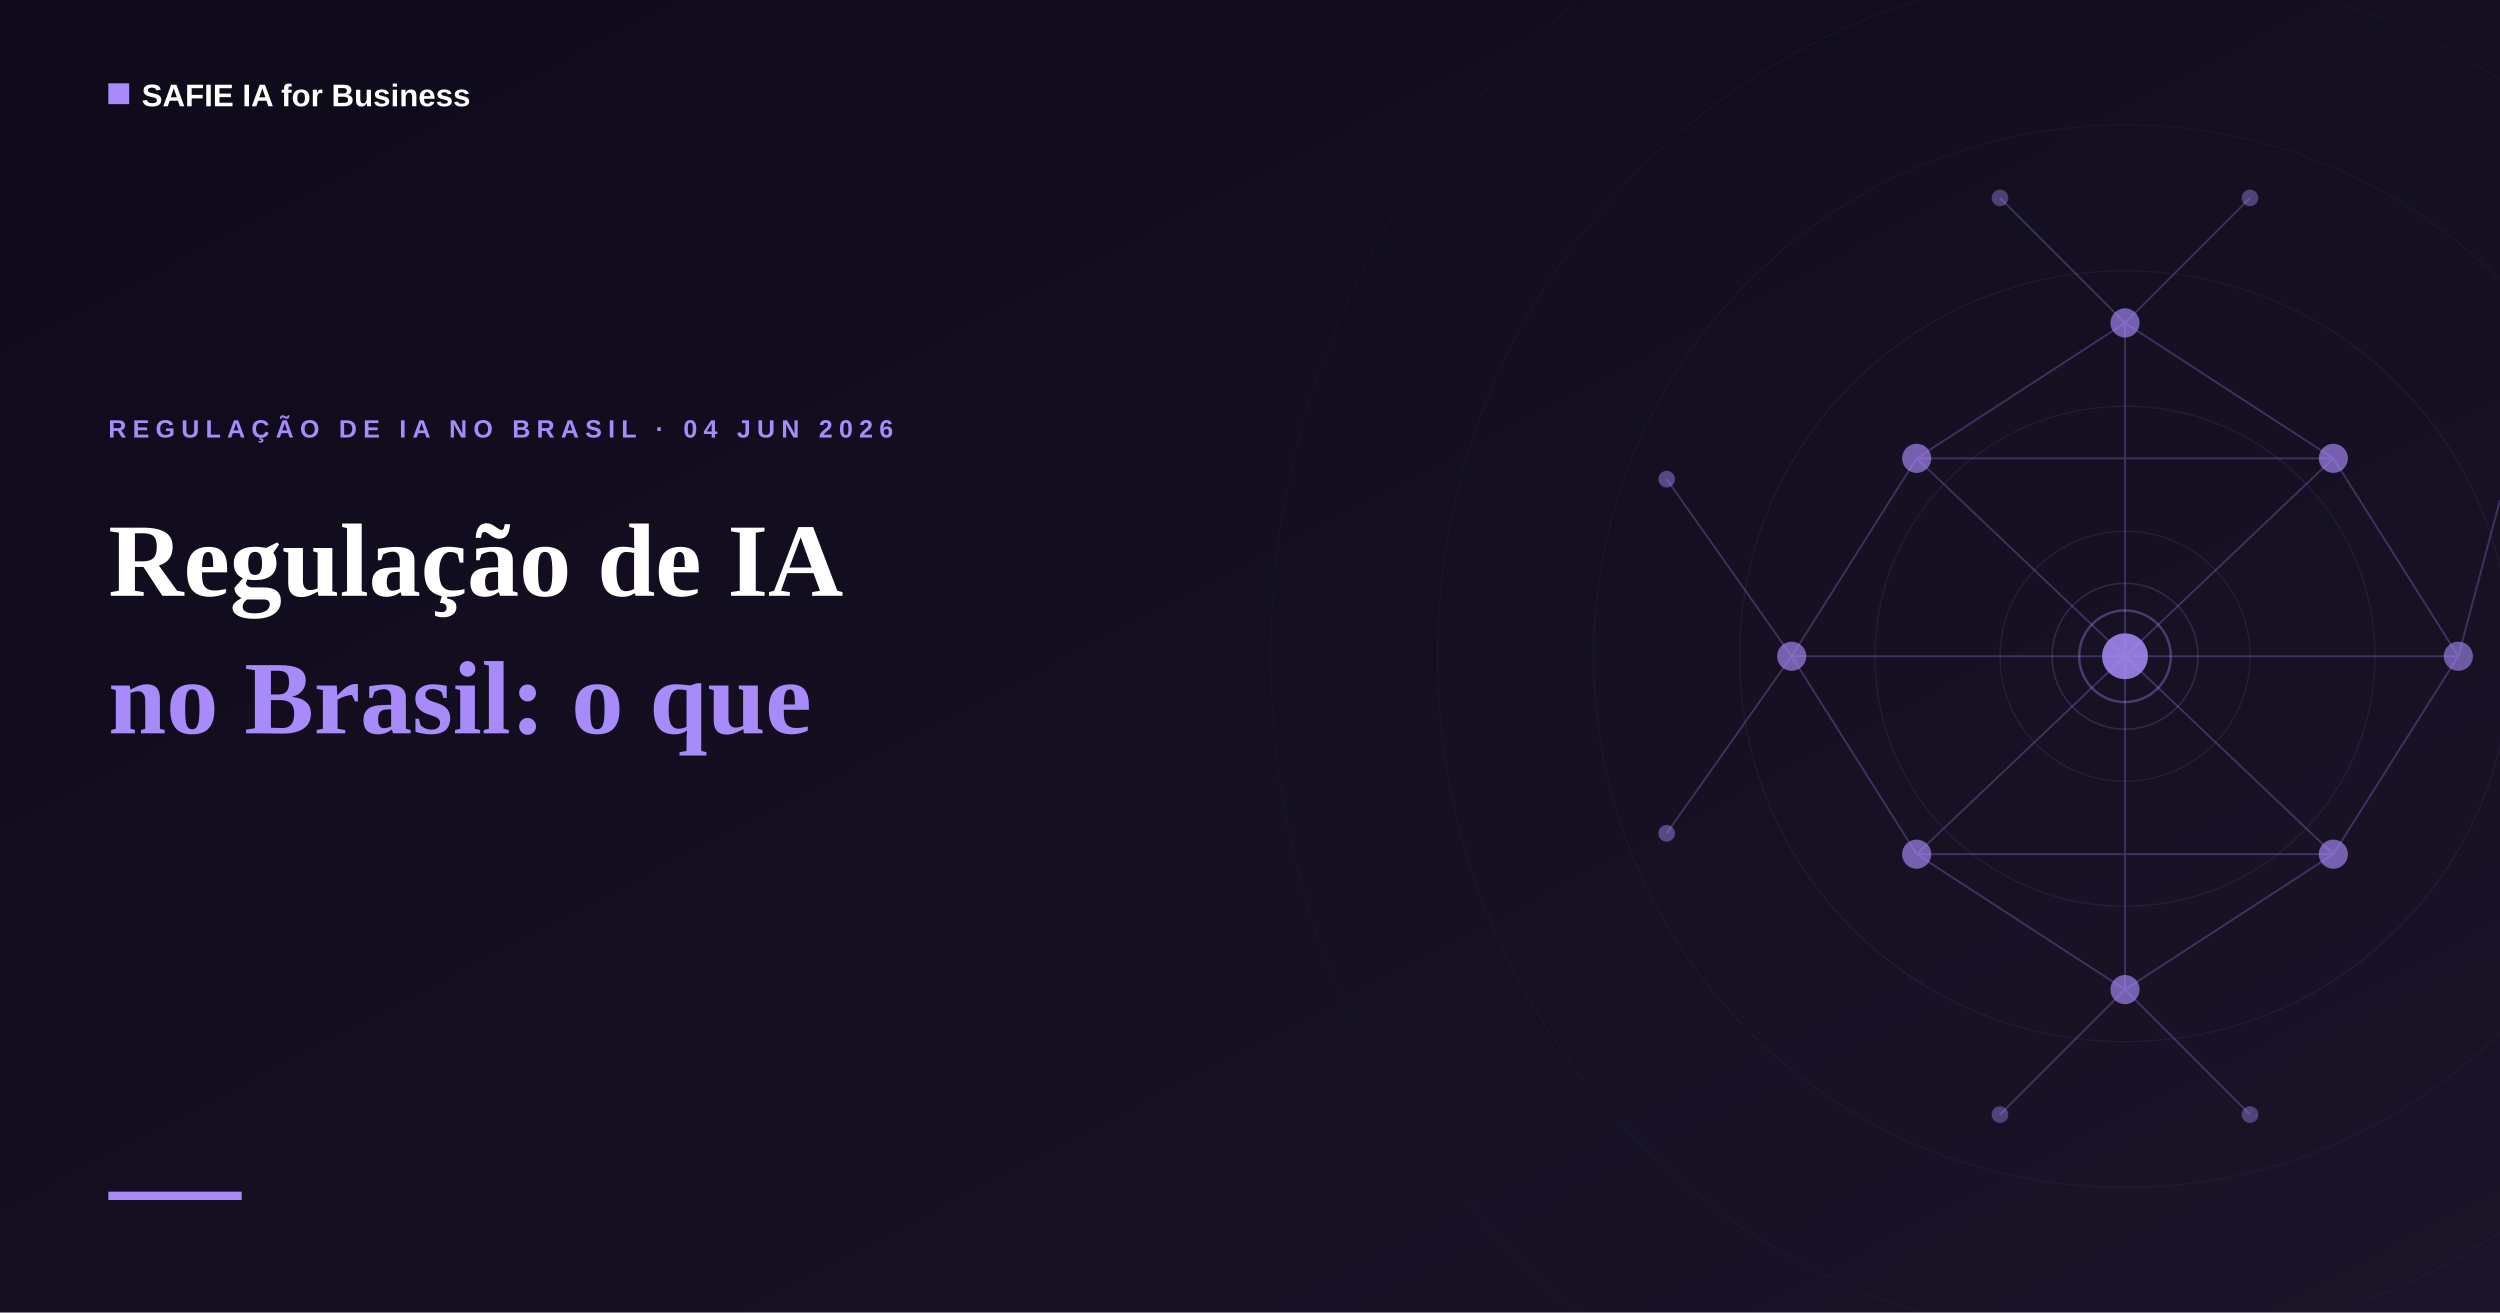
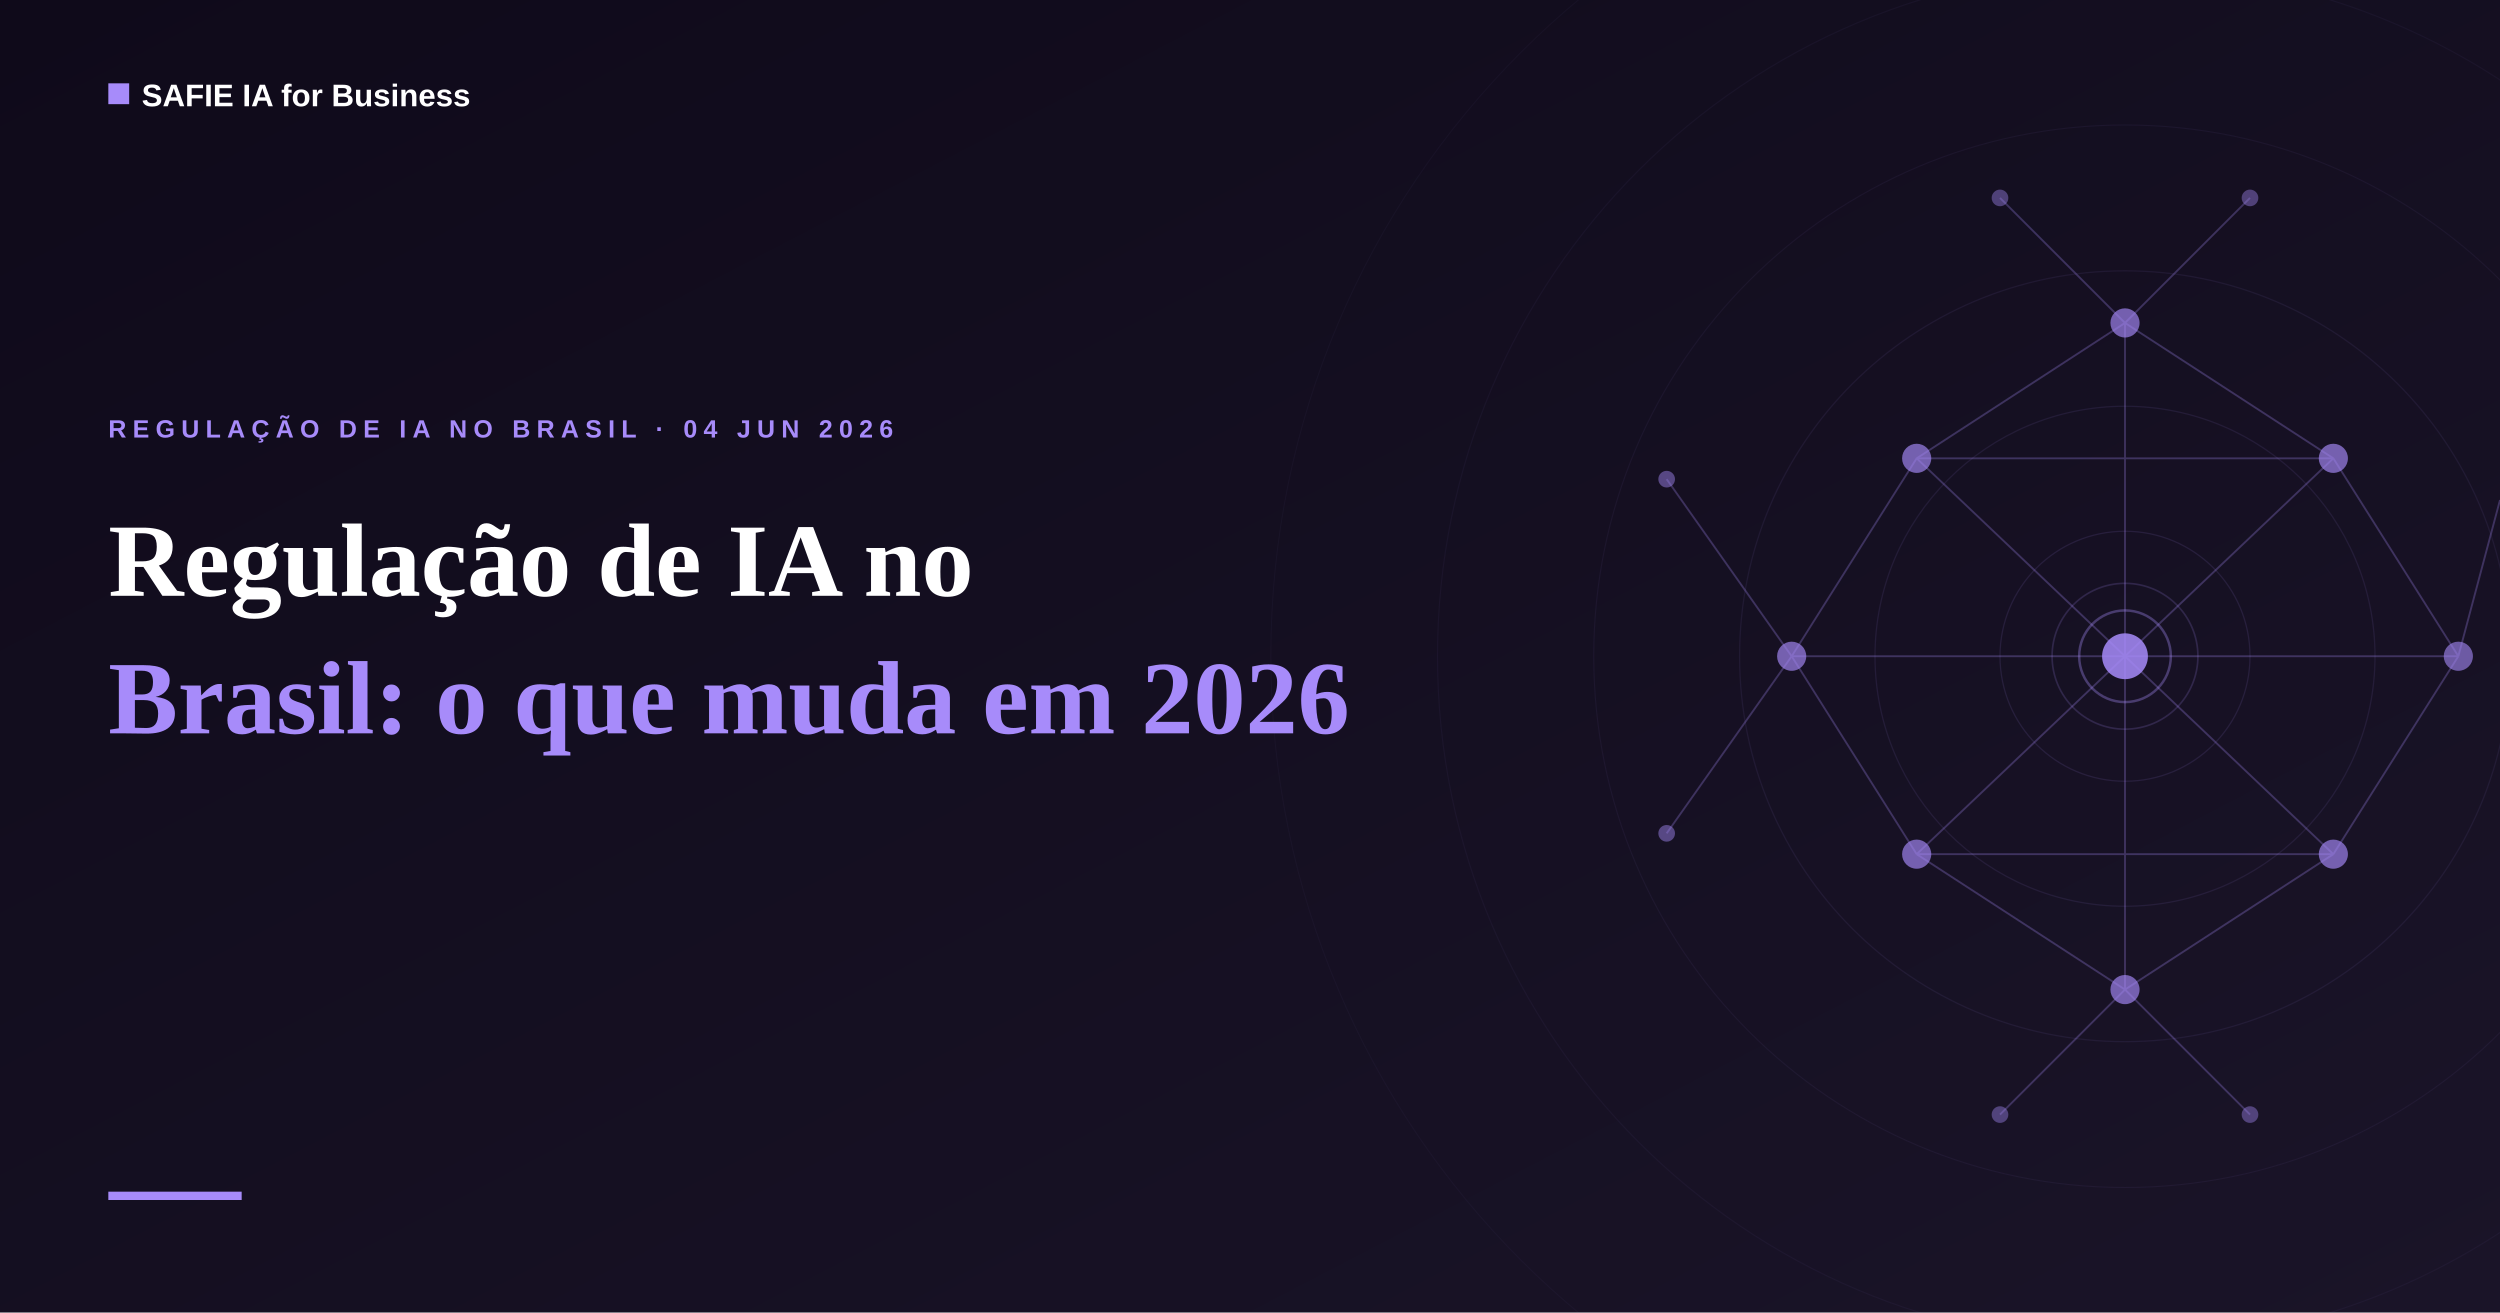
<svg xmlns="http://www.w3.org/2000/svg" viewBox="0 0 1200 630" width="1200" height="630">
  <defs>
    <linearGradient id="bg-grad" x1="0%" y1="0%" x2="100%" y2="100%">
      <stop offset="0%" stop-color="#0f0a1a" />
      <stop offset="100%" stop-color="#1a1428" />
    </linearGradient>
  </defs>
  <rect width="1200" height="630" fill="url(#bg-grad)" />
  <g stroke="#a78bfa" fill="none">
    <circle cx="1020" cy="315" r="60" stroke-width="0.6" opacity="0.12" />
    <circle cx="1020" cy="315" r="120" stroke-width="0.6" opacity="0.10" />
    <circle cx="1020" cy="315" r="185" stroke-width="0.6" opacity="0.08" />
    <circle cx="1020" cy="315" r="255" stroke-width="0.5" opacity="0.06" />
    <circle cx="1020" cy="315" r="330" stroke-width="0.5" opacity="0.05" />
    <circle cx="1020" cy="315" r="410" stroke-width="0.4" opacity="0.04" />
  </g>
  <g stroke="#a78bfa" stroke-width="0.9" opacity="0.28" fill="none">
    <line x1="1020" y1="315" x2="920" y2="220" />
    <line x1="1020" y1="315" x2="1120" y2="220" />
    <line x1="1020" y1="315" x2="920" y2="410" />
    <line x1="1020" y1="315" x2="1120" y2="410" />
    <line x1="1020" y1="315" x2="860" y2="315" />
    <line x1="1020" y1="315" x2="1180" y2="315" />
    <line x1="1020" y1="315" x2="1020" y2="155" />
    <line x1="1020" y1="315" x2="1020" y2="475" />
    <line x1="920" y1="220" x2="1120" y2="220" />
    <line x1="920" y1="410" x2="1120" y2="410" />
    <line x1="920" y1="220" x2="860" y2="315" />
    <line x1="920" y1="410" x2="860" y2="315" />
    <line x1="1120" y1="220" x2="1180" y2="315" />
    <line x1="1120" y1="410" x2="1180" y2="315" />
    <line x1="1020" y1="155" x2="920" y2="220" />
    <line x1="1020" y1="155" x2="1120" y2="220" />
    <line x1="1020" y1="475" x2="920" y2="410" />
    <line x1="1020" y1="475" x2="1120" y2="410" />
    <line x1="860" y1="315" x2="800" y2="230" />
    <line x1="860" y1="315" x2="800" y2="400" />
    <line x1="1180" y1="315" x2="1200" y2="240" />
    <line x1="1020" y1="155" x2="960" y2="95" />
    <line x1="1020" y1="155" x2="1080" y2="95" />
    <line x1="1020" y1="475" x2="960" y2="535" />
    <line x1="1020" y1="475" x2="1080" y2="535" />
  </g>
  <circle cx="1020" cy="315" r="11" fill="#a78bfa" opacity="0.85" />
  <circle cx="1020" cy="315" r="22" fill="none" stroke="#a78bfa" stroke-width="1.2" opacity="0.35" />
  <circle cx="1020" cy="315" r="35" fill="none" stroke="#a78bfa" stroke-width="0.8" opacity="0.18" />
  <circle cx="920" cy="220" r="7" fill="#a78bfa" opacity="0.65" />
  <circle cx="1120" cy="220" r="7" fill="#a78bfa" opacity="0.65" />
  <circle cx="920" cy="410" r="7" fill="#a78bfa" opacity="0.65" />
  <circle cx="1120" cy="410" r="7" fill="#a78bfa" opacity="0.65" />
  <circle cx="860" cy="315" r="7" fill="#a78bfa" opacity="0.65" />
  <circle cx="1180" cy="315" r="7" fill="#a78bfa" opacity="0.60" />
  <circle cx="1020" cy="155" r="7" fill="#a78bfa" opacity="0.65" />
  <circle cx="1020" cy="475" r="7" fill="#a78bfa" opacity="0.65" />
  <circle cx="800" cy="230" r="4" fill="#a78bfa" opacity="0.45" />
  <circle cx="800" cy="400" r="4" fill="#a78bfa" opacity="0.45" />
  <circle cx="960" cy="95" r="4" fill="#a78bfa" opacity="0.40" />
  <circle cx="1080" cy="95" r="4" fill="#a78bfa" opacity="0.40" />
  <circle cx="960" cy="535" r="4" fill="#a78bfa" opacity="0.40" />
  <circle cx="1080" cy="535" r="4" fill="#a78bfa" opacity="0.40" />
  <rect x="52" y="40" width="10" height="10" fill="#a78bfa" />
  <text x="68" y="51" fill="#ffffff" font-family="'DM Sans', Arial, sans-serif" font-size="15" font-weight="600">SAFIE IA for Business</text>
  <text x="52" y="210" fill="#a78bfa" font-family="'DM Sans', Arial, sans-serif" font-size="12" font-weight="600" letter-spacing="3">REGULAÇÃO DE IA NO BRASIL · 04 JUN 2026</text>
-   <text x="52" y="286" fill="#ffffff" font-family="Georgia, 'Times New Roman', serif" font-size="50" font-weight="700">Regulação de IA</text>
-   <text x="52" y="352" fill="#a78bfa" font-family="Georgia, 'Times New Roman', serif" font-size="50" font-weight="700">no Brasil: o que</text>
+   <text x="52" y="286" fill="#ffffff" font-family="Georgia, 'Times New Roman', serif" font-size="50" font-weight="700">Regulação de IA no</text>
+   <text x="52" y="352" fill="#a78bfa" font-family="Georgia, 'Times New Roman', serif" font-size="50" font-weight="700">Brasil: o que muda em 2026</text>
  <text x="52" y="418" fill="#a78bfa" font-family="Georgia, 'Times New Roman', serif" font-size="50" font-weight="700" />
  <rect x="52" y="572" width="64" height="4" fill="#a78bfa" />
</svg>
